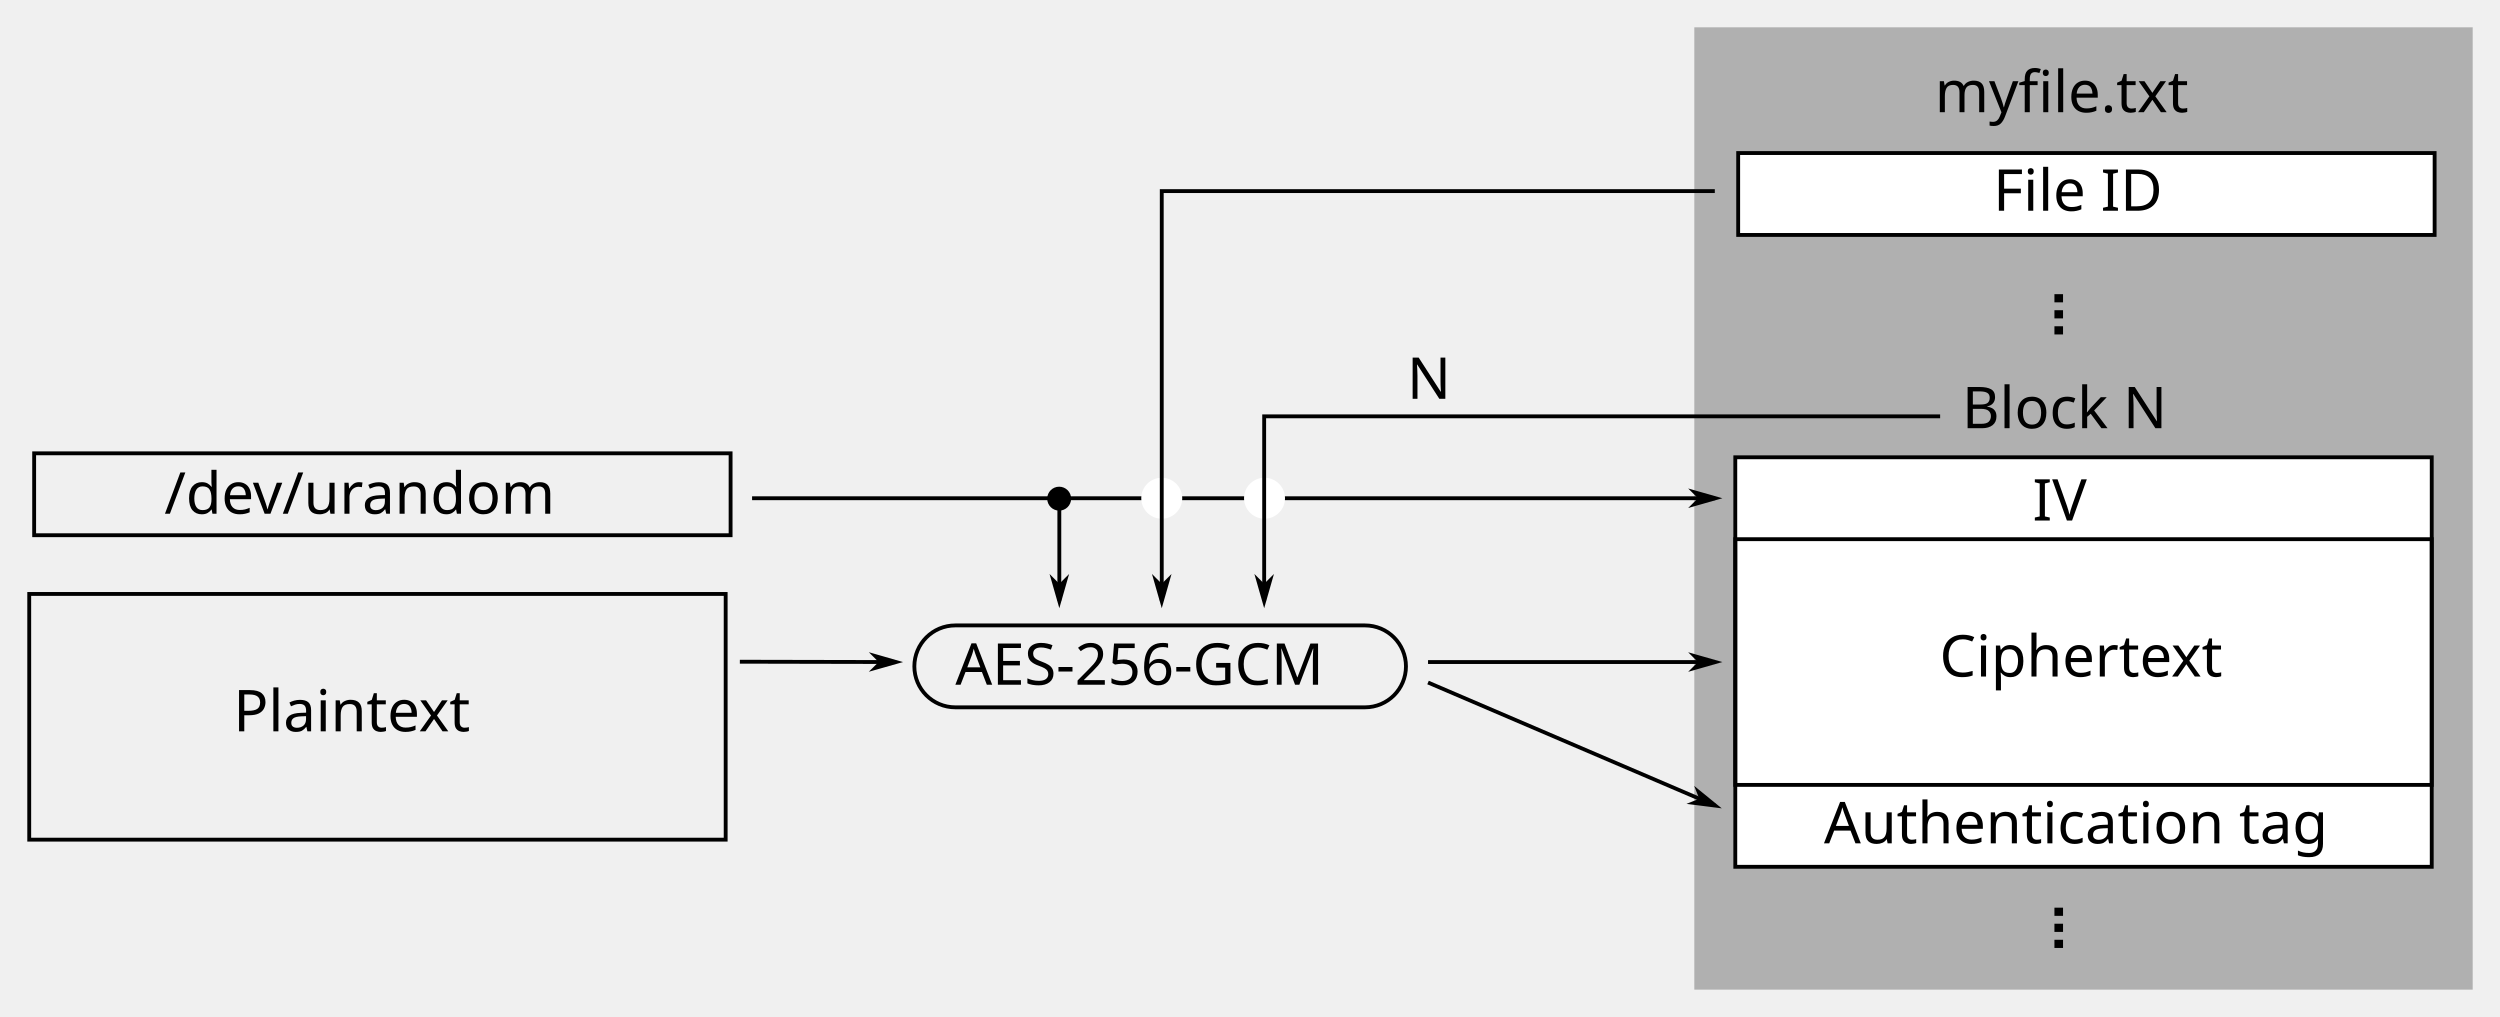
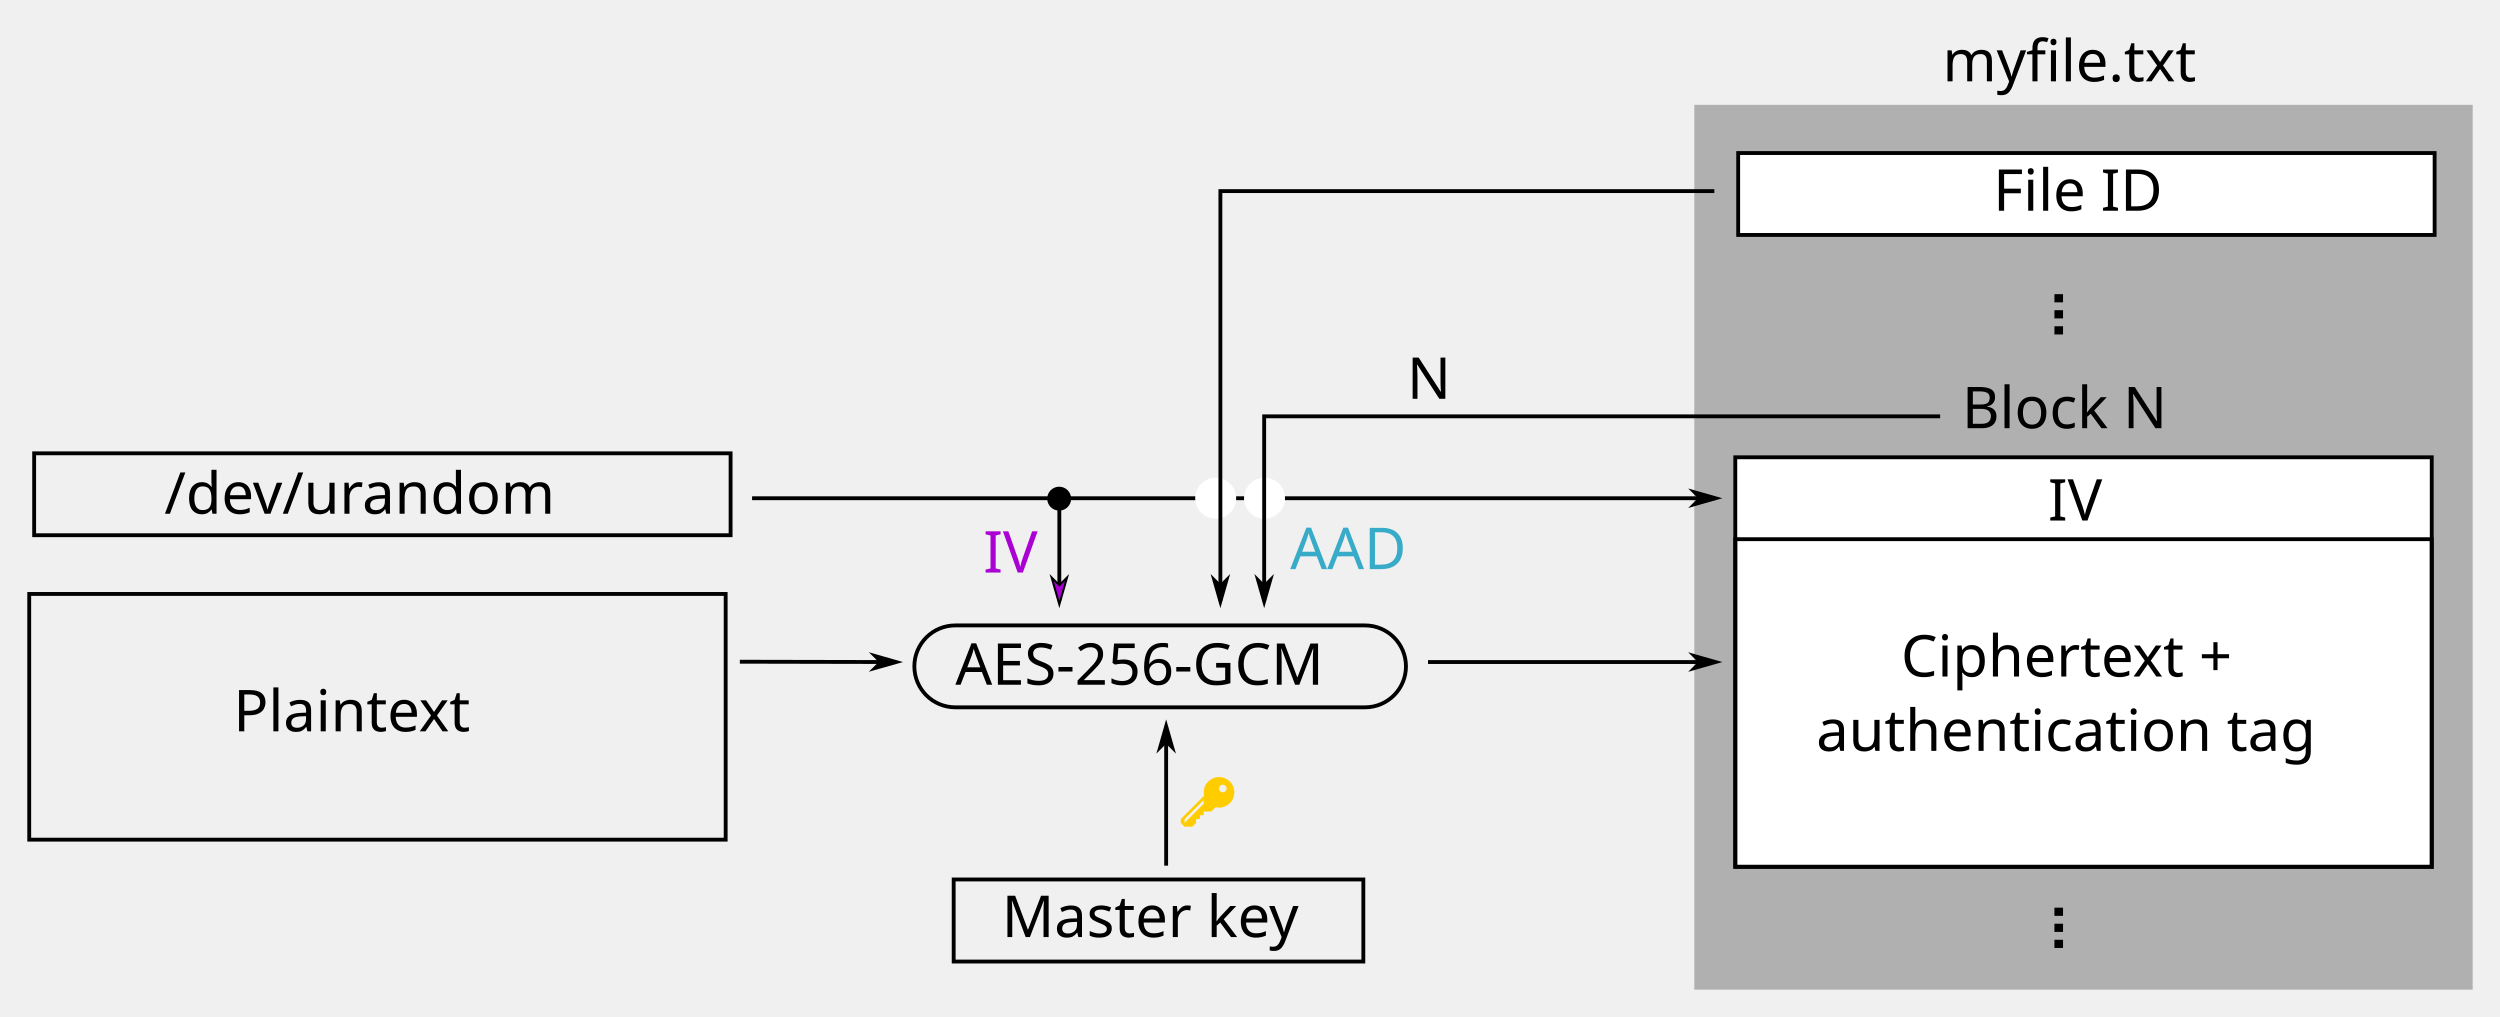
<svg xmlns="http://www.w3.org/2000/svg" width="183.146mm" height="74.5mm" viewBox="0 0 648.942 263.976" id="svg2" version="1.1">
  <defs id="defs4">
-     <marker style="overflow:visible" id="marker9315" refX="0" refY="0" orient="auto">
-       <path transform="matrix(-0.4,0,0,-0.4,-4,0)" style="fill:#000000;fill-opacity:1;fill-rule:evenodd;stroke:#000000;stroke-width:1pt;stroke-opacity:1" d="M 0,0 5,-5 -12.5,0 5,5 0,0 Z" id="path9317" />
+     <marker orient="auto" refY="0" refX="0" id="marker5544" style="overflow:visible">
+       <path id="path5546" d="M 0,0 5,-5 -12.5,0 5,5 0,0 Z" style="fill:#000000;fill-opacity:1;fill-rule:evenodd;stroke:#000000;stroke-width:1pt;stroke-opacity:1" transform="matrix(-0.4,0,0,-0.4,-4,0)" />
    </marker>
    <marker orient="auto" refY="0" refX="0" id="marker9033" style="overflow:visible">
      <path id="path9035" d="M 0,0 5,-5 -12.5,0 5,5 0,0 Z" style="fill:#000000;fill-opacity:1;fill-rule:evenodd;stroke:#000000;stroke-width:1pt;stroke-opacity:1" transform="matrix(-0.4,0,0,-0.4,-4,0)" />
    </marker>
    <marker style="overflow:visible" id="marker8949" refX="0" refY="0" orient="auto">
      <path transform="matrix(-0.4,0,0,-0.4,-4,0)" style="fill:#000000;fill-opacity:1;fill-rule:evenodd;stroke:#000000;stroke-width:1pt;stroke-opacity:1" d="M 0,0 5,-5 -12.5,0 5,5 0,0 Z" id="path8951" />
    </marker>
    <marker orient="auto" refY="0" refX="0" id="marker8631" style="overflow:visible">
      <path id="path8633" d="M 0,0 5,-5 -12.5,0 5,5 0,0 Z" style="fill:#000000;fill-opacity:1;fill-rule:evenodd;stroke:#000000;stroke-width:1pt;stroke-opacity:1" transform="matrix(-0.4,0,0,-0.4,-4,0)" />
    </marker>
    <marker style="overflow:visible" id="marker8559" refX="0" refY="0" orient="auto">
      <path transform="matrix(-0.4,0,0,-0.4,-4,0)" style="fill:#000000;fill-opacity:1;fill-rule:evenodd;stroke:#000000;stroke-width:1pt;stroke-opacity:1" d="M 0,0 5,-5 -12.5,0 5,5 0,0 Z" id="path8561" />
    </marker>
    <marker orient="auto" refY="0" refX="0" id="marker8493" style="overflow:visible">
-       <path id="path8495" d="M 0,0 5,-5 -12.5,0 5,5 0,0 Z" style="fill:#000000;fill-opacity:1;fill-rule:evenodd;stroke:#000000;stroke-width:1pt;stroke-opacity:1" transform="matrix(-0.4,0,0,-0.4,-4,0)" />
+       <path id="path8495" d="M 0,0 5,-5 -12.5,0 5,5 0,0 Z" style="fill:#aa00d4;fill-opacity:1;fill-rule:evenodd;stroke:#000000;stroke-width:1pt;stroke-opacity:1" transform="matrix(-0.4,0,0,-0.4,-4,0)" />
    </marker>
    <marker style="overflow:visible" id="marker8433" refX="0" refY="0" orient="auto">
      <path transform="matrix(-0.4,0,0,-0.4,-4,0)" style="fill:#000000;fill-opacity:1;fill-rule:evenodd;stroke:#000000;stroke-width:1pt;stroke-opacity:1" d="M 0,0 5,-5 -12.5,0 5,5 0,0 Z" id="path8435" />
    </marker>
  </defs>
  <g id="layer1" transform="translate(-58.71053,-111.6141)">
-     <rect style="opacity:1;fill:#b0b0b0;fill-opacity:1;stroke:none;stroke-width:1;stroke-miterlimit:4;stroke-dasharray:none;stroke-dashoffset:0;stroke-opacity:1" id="rect4273-2" width="202.048" height="249.803" x="498.518" y="118.701" />
+     <rect style="opacity:1;fill:#b0b0b0;fill-opacity:1;stroke:none;stroke-width:1;stroke-miterlimit:4;stroke-dasharray:none;stroke-dashoffset:0;stroke-opacity:1" id="rect4273-2" width="202.048" height="229.681" x="498.518" y="138.823" />
    <rect style="opacity:1;fill:#ffffff;fill-opacity:1;stroke:#000000;stroke-width:1;stroke-miterlimit:4;stroke-dasharray:none;stroke-dashoffset:0;stroke-opacity:1" id="rect4267-1" width="180.78" height="21.26" x="509.902" y="151.34" />
    <rect style="opacity:1;fill:#ffffff;fill-opacity:1;stroke:#000000;stroke-width:1;stroke-miterlimit:4;stroke-dasharray:none;stroke-dashoffset:0;stroke-opacity:1" id="rect4269-7" width="180.78" height="106.299" x="509.152" y="230.315" />
-     <text xml:space="preserve" style="font-style:normal;font-variant:normal;font-weight:bold;font-stretch:normal;font-size:90.018px;line-height:125%;font-family:Arial;-inkscape-font-specification:'Arial Bold';letter-spacing:67.663px;word-spacing:0px;fill:#000000;fill-opacity:1;stroke:none;stroke-width:1px;stroke-linecap:butt;stroke-linejoin:miter;stroke-opacity:1" x="560.849" y="140.755" id="text4155-7" transform="scale(1.000197,0.9998029)">
-       <tspan id="tspan4157-2" x="560.849" y="140.755" style="font-style:normal;font-variant:normal;font-weight:normal;font-stretch:normal;font-size:15.003px;font-family:sans-serif;-inkscape-font-specification:sans-serif;letter-spacing:0px">myfile.txt</tspan>
+     <text xml:space="preserve" style="font-style:normal;font-variant:normal;font-weight:bold;font-stretch:normal;font-size:90.018px;line-height:125%;font-family:Arial;-inkscape-font-specification:'Arial Bold';letter-spacing:67.663px;word-spacing:0px;fill:#000000;fill-opacity:1;stroke:none;stroke-width:1px;stroke-linecap:butt;stroke-linejoin:miter;stroke-opacity:1" x="562.849" y="132.753" id="text4155-7" transform="scale(1.000197,0.9998029)">
+       <tspan id="tspan4157-2" x="562.849" y="132.753" style="font-style:normal;font-variant:normal;font-weight:normal;font-stretch:normal;font-size:15.003px;font-family:sans-serif;-inkscape-font-specification:sans-serif;letter-spacing:0px">myfile.txt</tspan>
    </text>
    <text xml:space="preserve" style="font-style:normal;font-variant:normal;font-weight:bold;font-stretch:normal;font-size:90.018px;line-height:125%;font-family:Arial;-inkscape-font-specification:'Arial Bold';letter-spacing:67.663px;word-spacing:0px;fill:#000000;fill-opacity:1;stroke:none;stroke-width:1px;stroke-linecap:butt;stroke-linejoin:miter;stroke-opacity:1" x="576.002" y="166.356" id="text4155-88-3" transform="scale(1.000197,0.9998029)">
      <tspan id="tspan4157-9-7" x="576.002" y="166.356" style="font-style:normal;font-variant:normal;font-weight:normal;font-stretch:normal;font-size:15.003px;font-family:sans-serif;-inkscape-font-specification:sans-serif;letter-spacing:0px">File ID</tspan>
    </text>
    <text xml:space="preserve" style="font-style:normal;font-variant:normal;font-weight:bold;font-stretch:normal;font-size:90.018px;line-height:125%;font-family:Arial;-inkscape-font-specification:'Arial Bold';letter-spacing:67.663px;word-spacing:0px;fill:#000000;fill-opacity:1;stroke:none;stroke-width:1px;stroke-linecap:butt;stroke-linejoin:miter;stroke-opacity:1" x="567.892" y="222.81" id="text4155-88-4-5" transform="scale(1.000197,0.9998029)">
      <tspan id="tspan4157-9-8-2" x="567.892" y="222.81" style="font-style:normal;font-variant:normal;font-weight:normal;font-stretch:normal;font-size:15.003px;font-family:sans-serif;-inkscape-font-specification:sans-serif;letter-spacing:0px">Block N</tspan>
    </text>
-     <text xml:space="preserve" style="font-style:normal;font-variant:normal;font-weight:bold;font-stretch:normal;font-size:90.018px;line-height:125%;font-family:Arial;-inkscape-font-specification:'Arial Bold';letter-spacing:67.663px;word-spacing:0px;fill:#000000;fill-opacity:1;stroke:none;stroke-width:1px;stroke-linecap:butt;stroke-linejoin:miter;stroke-opacity:1" x="586.198" y="246.779" id="text4155-88-3-5" transform="scale(1.000197,0.9998029)">
-       <tspan id="tspan4157-9-7-3" x="586.198" y="246.779" style="font-style:normal;font-variant:normal;font-weight:normal;font-stretch:normal;font-size:15.003px;font-family:sans-serif;-inkscape-font-specification:sans-serif;letter-spacing:0px">IV</tspan>
+     <text xml:space="preserve" style="font-style:normal;font-variant:normal;font-weight:bold;font-stretch:normal;font-size:90.018px;line-height:125%;font-family:Arial;-inkscape-font-specification:'Arial Bold';letter-spacing:67.663px;word-spacing:0px;fill:#000000;fill-opacity:1;stroke:none;stroke-width:1px;stroke-linecap:butt;stroke-linejoin:miter;stroke-opacity:1" x="590.198" y="246.779" id="text4155-88-3-5" transform="scale(1.000197,0.9998029)">
+       <tspan id="tspan4157-9-7-3" x="590.198" y="246.779" style="font-style:normal;font-variant:normal;font-weight:normal;font-stretch:normal;font-size:15.003px;font-family:sans-serif;-inkscape-font-specification:sans-serif;letter-spacing:0px">IV</tspan>
    </text>
-     <text xml:space="preserve" style="font-style:normal;font-variant:normal;font-weight:bold;font-stretch:normal;font-size:90.018px;line-height:125%;font-family:Arial;-inkscape-font-specification:'Arial Bold';letter-spacing:67.663px;word-spacing:0px;fill:#000000;fill-opacity:1;stroke:none;stroke-width:1px;stroke-linecap:butt;stroke-linejoin:miter;stroke-opacity:1" x="532.066" y="330.59" id="text4155-88-3-5-2" transform="scale(1.000197,0.9998029)">
-       <tspan id="tspan4157-9-7-3-1" x="532.066" y="330.59" style="font-style:normal;font-variant:normal;font-weight:normal;font-stretch:normal;font-size:15.003px;font-family:sans-serif;-inkscape-font-specification:sans-serif;letter-spacing:0px">Authentication tag</tspan>
+     <text xml:space="preserve" style="font-style:normal;font-variant:normal;font-weight:bold;font-stretch:normal;font-size:90.018px;line-height:125%;font-family:Arial;-inkscape-font-specification:'Arial Bold';letter-spacing:67.663px;word-spacing:0px;fill:#000000;fill-opacity:1;stroke:none;stroke-width:1px;stroke-linecap:butt;stroke-linejoin:miter;stroke-opacity:1" x="530.067" y="306.585" id="text4155-88-3-5-2" transform="scale(1.000197,0.9998029)">
+       <tspan id="tspan4157-9-7-3-1" x="530.067" y="306.585" style="font-style:normal;font-variant:normal;font-weight:normal;font-stretch:normal;font-size:15.003px;font-family:sans-serif;-inkscape-font-specification:sans-serif;letter-spacing:0px">authentication tag</tspan>
    </text>
-     <text xml:space="preserve" style="font-style:normal;font-variant:normal;font-weight:bold;font-stretch:normal;font-size:90.018px;line-height:125%;font-family:Arial;-inkscape-font-specification:'Arial Bold';letter-spacing:67.663px;word-spacing:0px;fill:#000000;fill-opacity:1;stroke:none;stroke-width:1px;stroke-linecap:butt;stroke-linejoin:miter;stroke-opacity:1" x="562.054" y="287.288" id="text4155-88-3-5-5" transform="scale(1.000197,0.9998029)">
-       <tspan id="tspan4157-9-7-3-11" x="562.054" y="287.288" style="font-style:normal;font-variant:normal;font-weight:normal;font-stretch:normal;font-size:15.003px;font-family:sans-serif;-inkscape-font-specification:sans-serif;letter-spacing:0px">Ciphertext</tspan>
+     <text xml:space="preserve" style="font-style:normal;font-variant:normal;font-weight:bold;font-stretch:normal;font-size:90.018px;line-height:125%;font-family:Arial;-inkscape-font-specification:'Arial Bold';letter-spacing:67.663px;word-spacing:0px;fill:#000000;fill-opacity:1;stroke:none;stroke-width:1px;stroke-linecap:butt;stroke-linejoin:miter;stroke-opacity:1" x="552.056" y="287.288" id="text4155-88-3-5-5" transform="scale(1.000197,0.9998029)">
+       <tspan id="tspan4157-9-7-3-11" x="552.056" y="287.288" style="font-style:normal;font-variant:normal;font-weight:normal;font-stretch:normal;font-size:15.003px;font-family:sans-serif;-inkscape-font-specification:sans-serif;letter-spacing:0px">Ciphertext +</tspan>
+       <tspan x="552.056" y="306.041" style="font-style:normal;font-variant:normal;font-weight:normal;font-stretch:normal;font-size:15.003px;font-family:sans-serif;-inkscape-font-specification:sans-serif;letter-spacing:0px" id="tspan10041" />
    </text>
    <text xml:space="preserve" style="font-style:normal;font-variant:normal;font-weight:bold;font-stretch:normal;font-size:60px;line-height:125%;font-family:Arial;-inkscape-font-specification:'Arial Bold';letter-spacing:45.1px;word-spacing:0px;fill:#000000;fill-opacity:1;stroke:none;stroke-width:1px;stroke-linecap:butt;stroke-linejoin:miter;stroke-opacity:1" x="216.142" y="272.835" id="text8326">
      <tspan id="tspan8328" x="216.142" y="272.835" />
    </text>
    <text xml:space="preserve" style="font-style:normal;font-variant:normal;font-weight:bold;font-stretch:normal;font-size:15.003px;line-height:125%;font-family:Arial;-inkscape-font-specification:'Arial Bold';letter-spacing:0px;word-spacing:0px;fill:#000000;fill-opacity:1;stroke:none;stroke-width:1px;stroke-linecap:butt;stroke-linejoin:miter;stroke-opacity:1" x="-199.483" y="594.108" id="text8334" transform="matrix(0,-0.9998029,1.000197,0,0,0)">
      <tspan id="tspan8336" x="-199.483" y="594.108">...</tspan>
    </text>
    <text xml:space="preserve" style="font-style:normal;font-variant:normal;font-weight:bold;font-stretch:normal;font-size:15.003px;line-height:125%;font-family:Arial;-inkscape-font-specification:'Arial Bold';letter-spacing:0px;word-spacing:0px;fill:#000000;fill-opacity:1;stroke:none;stroke-width:1px;stroke-linecap:butt;stroke-linejoin:miter;stroke-opacity:1" x="-358.77" y="594.108" id="text8334-6" transform="matrix(0,-0.9998029,1.000197,0,0,0)">
      <tspan id="tspan8336-8" x="-358.77" y="594.108">...</tspan>
    </text>
-     <rect style="opacity:1;fill:none;fill-opacity:1;stroke:#000000;stroke-width:1;stroke-miterlimit:4;stroke-dasharray:none;stroke-dashoffset:0;stroke-opacity:1" id="rect8358" width="180.78" height="63.78" x="509.152" y="251.575" />
+     <rect style="opacity:1;fill:none;fill-opacity:1;stroke:#000000;stroke-width:1;stroke-miterlimit:4;stroke-dasharray:none;stroke-dashoffset:0;stroke-opacity:1" id="rect8358" width="180.78" height="85.039" x="509.152" y="251.575" />
    <text xml:space="preserve" style="font-style:normal;font-variant:normal;font-weight:bold;font-stretch:normal;font-size:90.018px;line-height:125%;font-family:Arial;-inkscape-font-specification:'Arial Bold';letter-spacing:67.663px;word-spacing:0px;fill:#000000;fill-opacity:1;stroke:none;stroke-width:1px;stroke-linecap:butt;stroke-linejoin:miter;stroke-opacity:1" x="119.287" y="301.505" id="text4155-88-3-5-5-3" transform="scale(1.000197,0.9998029)">
      <tspan id="tspan4157-9-7-3-11-3" x="119.287" y="301.505" style="font-style:normal;font-variant:normal;font-weight:normal;font-stretch:normal;font-size:15.003px;font-family:sans-serif;-inkscape-font-specification:sans-serif;letter-spacing:0px">Plaintext</tspan>
    </text>
    <rect style="opacity:1;fill:none;fill-opacity:1;stroke:#000000;stroke-width:1;stroke-miterlimit:4;stroke-dasharray:none;stroke-dashoffset:0;stroke-opacity:1" id="rect8358-5" width="180.78" height="63.78" x="66.297" y="265.789" />
    <rect style="opacity:1;fill:none;fill-opacity:1;stroke:#000000;stroke-width:1;stroke-miterlimit:4;stroke-dasharray:none;stroke-dashoffset:0;stroke-opacity:1" id="rect3336-9-4-2-0-1" width="127.609" height="21.26" x="296.056" y="273.959" ry="10.63" />
    <text xml:space="preserve" style="font-style:normal;font-variant:normal;font-weight:bold;font-stretch:normal;font-size:90.018px;line-height:125%;font-family:Arial;-inkscape-font-specification:'Arial Bold';letter-spacing:67.663px;word-spacing:0px;fill:#000000;fill-opacity:1;stroke:none;stroke-width:1px;stroke-linecap:butt;stroke-linejoin:miter;stroke-opacity:1" x="306.638" y="289.414" id="text4155-6-5-7-9-1" transform="scale(1.000197,0.9998029)">
      <tspan id="tspan4157-3-0-7-6-8" x="306.638" y="289.414" style="font-style:normal;font-variant:normal;font-weight:normal;font-stretch:normal;font-size:15.003px;font-family:sans-serif;-inkscape-font-specification:sans-serif;letter-spacing:0px">AES-256-GCM</tspan>
    </text>
    <text xml:space="preserve" style="font-style:normal;font-variant:normal;font-weight:bold;font-stretch:normal;font-size:90.018px;line-height:125%;font-family:Arial;-inkscape-font-specification:'Arial Bold';letter-spacing:67.663px;word-spacing:0px;fill:#000000;fill-opacity:1;stroke:none;stroke-width:1px;stroke-linecap:butt;stroke-linejoin:miter;stroke-opacity:1" x="101.36" y="245.008" id="text4155-8-6" transform="scale(1.000197,0.9998029)">
      <tspan id="tspan4157-1-5" x="101.36" y="245.008" style="font-style:normal;font-variant:normal;font-weight:normal;font-stretch:normal;font-size:15.003px;font-family:sans-serif;-inkscape-font-specification:sans-serif;letter-spacing:0px">/dev/urandom</tspan>
    </text>
    <rect style="opacity:1;fill:none;fill-opacity:1;stroke:#000000;stroke-width:1;stroke-miterlimit:4;stroke-dasharray:none;stroke-dashoffset:0;stroke-opacity:1" id="rect4271-5" width="180.78" height="21.26" x="67.576" y="229.284" />
-     <path style="opacity:1;fill:none;fill-opacity:1;stroke:#000000;stroke-width:1;stroke-miterlimit:4;stroke-dasharray:none;stroke-dashoffset:0;stroke-opacity:1;marker-end:url(#marker8433)" d="m 253.933,240.945 249.902,0" id="path8425" />
-     <path style="opacity:1;fill:none;fill-opacity:1;stroke:#000000;stroke-width:1;stroke-miterlimit:4;stroke-dasharray:none;stroke-dashoffset:0;stroke-opacity:1;marker-end:url(#marker8493)" d="m 333.689,240.945 0,26.575" id="path8485" />
-     <ellipse style="opacity:1;fill:#ffffff;fill-opacity:1;stroke:none;stroke-width:1;stroke-miterlimit:4;stroke-dasharray:none;stroke-dashoffset:0;stroke-opacity:1" id="path8737" cx="360.274" cy="240.945" rx="5.317" ry="5.315" />
-     <path style="opacity:1;fill:none;fill-opacity:1;stroke:#000000;stroke-width:1;stroke-miterlimit:4;stroke-dasharray:none;stroke-dashoffset:0;stroke-opacity:1;marker-end:url(#marker8559)" d="m 503.835,161.22 -143.561,0 0,106.299" id="path8551" />
+     <path style="opacity:1;fill:#000000;fill-opacity:1;stroke:#000000;stroke-width:1;stroke-miterlimit:4;stroke-dasharray:none;stroke-dashoffset:0;stroke-opacity:1;marker-end:url(#marker8433)" d="m 253.933,240.945 249.902,0" id="path8425" />
+     <path style="opacity:1;fill:#aa00d4;fill-opacity:1;stroke:#000000;stroke-width:1;stroke-miterlimit:4;stroke-dasharray:none;stroke-dashoffset:0;stroke-opacity:1;marker-end:url(#marker8493)" d="m 333.689,240.945 0,26.575" id="path8485" />
+     <ellipse style="opacity:1;fill:#ffffff;fill-opacity:1;stroke:none;stroke-width:1;stroke-miterlimit:4;stroke-dasharray:none;stroke-dashoffset:0;stroke-opacity:1" id="path8737" cx="374.274" cy="240.945" rx="5.317" ry="5.315" />
+     <path style="opacity:1;fill:none;fill-opacity:1;stroke:#000000;stroke-width:1;stroke-miterlimit:4;stroke-dasharray:none;stroke-dashoffset:0;stroke-opacity:1;marker-end:url(#marker8559)" d="m 503.704,161.22 -128.209,0 0,106.299" id="path8551" />
    <ellipse style="opacity:1;fill:#ffffff;fill-opacity:1;stroke:none;stroke-width:1;stroke-miterlimit:4;stroke-dasharray:none;stroke-dashoffset:0;stroke-opacity:1" id="path8737-5" cx="386.951" cy="240.945" rx="5.317" ry="5.315" />
    <path style="opacity:1;fill:none;fill-opacity:1;stroke:#000000;stroke-width:1;stroke-miterlimit:4;stroke-dasharray:none;stroke-dashoffset:0;stroke-opacity:1;marker-end:url(#marker8631)" d="m 562.323,219.685 -175.463,0 0,47.835" id="path8623" />
    <ellipse style="opacity:1;fill:#000000;fill-opacity:1;stroke:none;stroke-width:1;stroke-miterlimit:4;stroke-dasharray:none;stroke-dashoffset:0;stroke-opacity:1" id="path8737-56" cx="333.647" cy="241.054" rx="3.106" ry="3.105" />
-     <text xml:space="preserve" style="font-style:normal;font-variant:normal;font-weight:bold;font-stretch:normal;font-size:90.018px;line-height:125%;font-family:Arial;-inkscape-font-specification:'Arial Bold';letter-spacing:67.663px;word-spacing:0px;fill:#000000;fill-opacity:1;stroke:none;stroke-width:1px;stroke-linecap:butt;stroke-linejoin:miter;stroke-opacity:1" x="423.863" y="215.175" id="text4155-88-4-5-8" transform="scale(1.000197,0.9998029)">
-       <tspan id="tspan4157-9-8-2-7" x="423.863" y="215.175" style="font-style:normal;font-variant:normal;font-weight:normal;font-stretch:normal;font-size:15.003px;font-family:sans-serif;-inkscape-font-specification:sans-serif;letter-spacing:0px">N</tspan>
+     <text xml:space="preserve" style="font-style:normal;font-variant:normal;font-weight:bold;font-stretch:normal;font-size:90.018px;line-height:125%;font-family:Arial;-inkscape-font-specification:'Arial Bold';letter-spacing:67.663px;word-spacing:0px;fill:#000000;fill-opacity:1;stroke:none;stroke-width:1px;stroke-linecap:butt;stroke-linejoin:miter;stroke-opacity:1;" x="423.863" y="215.175" id="text4155-88-4-5-8" transform="scale(1.000197,0.9998029)">
+       <tspan id="tspan4157-9-8-2-7" x="423.863" y="215.175" style="font-style:normal;font-variant:normal;font-weight:normal;font-stretch:normal;font-size:15.003px;font-family:sans-serif;-inkscape-font-specification:sans-serif;letter-spacing:0px;fill:#000000;fill-opacity:1;">N</tspan>
    </text>
    <path style="opacity:1;fill:none;fill-opacity:1;stroke:#000000;stroke-width:1;stroke-miterlimit:4;stroke-dasharray:none;stroke-dashoffset:0;stroke-opacity:1;marker-end:url(#marker8949)" d="m 250.76,283.38 40.393,0.085" id="path8941" />
    <path style="opacity:1;fill:none;fill-opacity:1;stroke:#000000;stroke-width:1;stroke-miterlimit:4;stroke-dasharray:none;stroke-dashoffset:0;stroke-opacity:1;marker-end:url(#marker9033)" d="m 429.396,283.465 74.439,0" id="path9025" />
-     <path style="opacity:1;fill:none;fill-opacity:1;stroke:#000000;stroke-width:1;stroke-miterlimit:4;stroke-dasharray:none;stroke-dashoffset:0;stroke-opacity:1;marker-end:url(#marker9315)" d="m 429.396,288.78 74.439,31.89" id="path9307" />
+     <text xml:space="preserve" style="font-style:normal;font-variant:normal;font-weight:bold;font-stretch:normal;font-size:90.104px;line-height:125%;font-family:Arial;-inkscape-font-specification:'Arial Bold';letter-spacing:67.728px;word-spacing:0px;fill:#000000;fill-opacity:1;stroke:none;stroke-width:1px;stroke-linecap:butt;stroke-linejoin:miter;stroke-opacity:1" x="319.015" y="354.569" id="text4155-8-2" transform="scale(0.9992174,1.000783)">
+       <tspan id="tspan4157-1-2" x="319.015" y="354.569" style="font-style:normal;font-variant:normal;font-weight:normal;font-stretch:normal;font-size:15.017px;font-family:sans-serif;-inkscape-font-specification:sans-serif;letter-spacing:0px">Master key</tspan>
+     </text>
+     <rect style="opacity:1;fill:none;fill-opacity:1;stroke:#000000;stroke-width:1;stroke-miterlimit:4;stroke-dasharray:none;stroke-dashoffset:0;stroke-opacity:1" id="rect4271-4" width="106.338" height="21.301" x="306.263" y="339.906" />
+     <path style="opacity:1;fill:#000000;fill-opacity:1;stroke:#000000;stroke-width:1;stroke-miterlimit:4;stroke-dasharray:none;stroke-dashoffset:0;stroke-opacity:1;marker-end:url(#marker5544)" d="m 361.417,336.313 0,-35.996" id="path5536" />
+     <path d="m 375.144,313.31 c -2.193,0 -3.971,1.778 -3.971,3.971 0,0.304 0.034,0.599 0.099,0.883 l -6.07,6.069 0,0.993 0.993,0.993 1.986,0 0.993,-0.993 0,-0.993 0.993,0 0,-0.993 0.993,0 0,-0.993 1.986,0 1.098,-1.098 c 0.29,0.067 0.591,0.102 0.901,0.102 2.193,0 3.971,-1.778 3.971,-3.971 0,-2.193 -1.779,-3.97 -3.971,-3.97 z m -3.985,6.951 -4.964,4.964 0,-0.993 4.964,-4.964 0,0.993 z m 4.964,-2.978 c -0.548,0 -0.993,-0.445 -0.993,-0.993 0,-0.548 0.445,-0.993 0.993,-0.993 0.548,0 0.993,0.445 0.993,0.993 0,0.548 -0.445,0.993 -0.993,0.993 z" id="path7910" style="fill:#ffcc00;fill-opacity:1;stroke:none;stroke-opacity:1" />
+     <text xml:space="preserve" style="font-style:normal;font-variant:normal;font-weight:bold;font-stretch:normal;font-size:90.018px;line-height:125%;font-family:Arial;-inkscape-font-specification:'Arial Bold';letter-spacing:67.663px;word-spacing:0px;fill:#aa00d4;fill-opacity:1;stroke:none;stroke-width:1px;stroke-linecap:butt;stroke-linejoin:miter;stroke-opacity:1" x="313.9" y="260.287" id="text4155-88-3-5-0" transform="scale(1.000197,0.9998029)">
+       <tspan id="tspan4157-9-7-3-8" x="313.9" y="260.287" style="font-style:normal;font-variant:normal;font-weight:normal;font-stretch:normal;font-size:15.003px;font-family:sans-serif;-inkscape-font-specification:sans-serif;letter-spacing:0px;fill:#aa00d4">IV</tspan>
+     </text>
+     <text xml:space="preserve" style="font-style:normal;font-variant:normal;font-weight:bold;font-stretch:normal;font-size:90.018px;line-height:125%;font-family:Arial;-inkscape-font-specification:'Arial Bold';letter-spacing:67.663px;word-spacing:0px;fill:#37abc8;fill-opacity:1;stroke:none;stroke-width:1px;stroke-linecap:butt;stroke-linejoin:miter;stroke-opacity:1" x="393.549" y="259.39" id="text4155-88-3-5-0-3" transform="scale(1.000197,0.9998029)">
+       <tspan id="tspan4157-9-7-3-8-5" x="393.549" y="259.39" style="font-style:normal;font-variant:normal;font-weight:normal;font-stretch:normal;font-size:15.003px;font-family:sans-serif;-inkscape-font-specification:sans-serif;letter-spacing:0px;fill:#37abc8">AAD</tspan>
+     </text>
  </g>
</svg>
